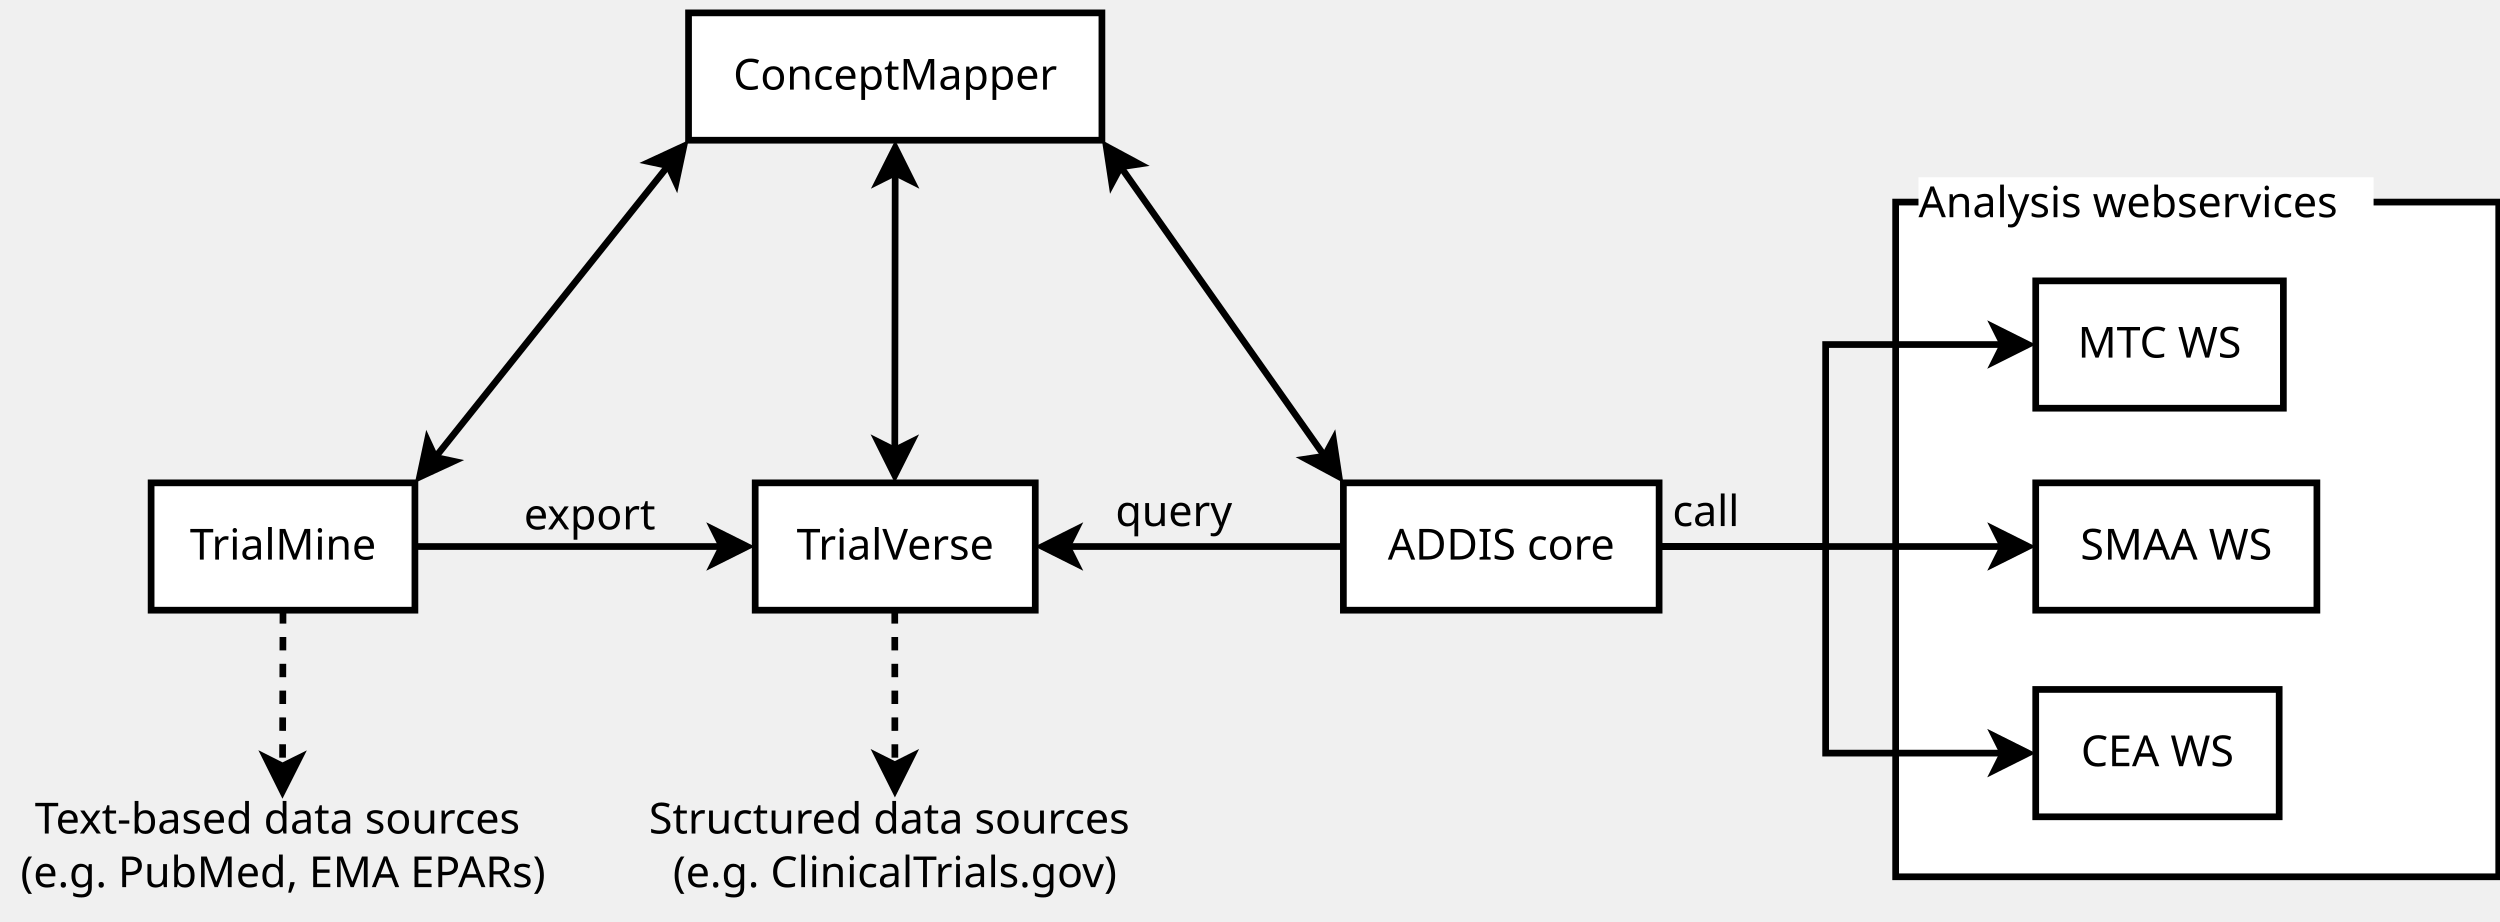
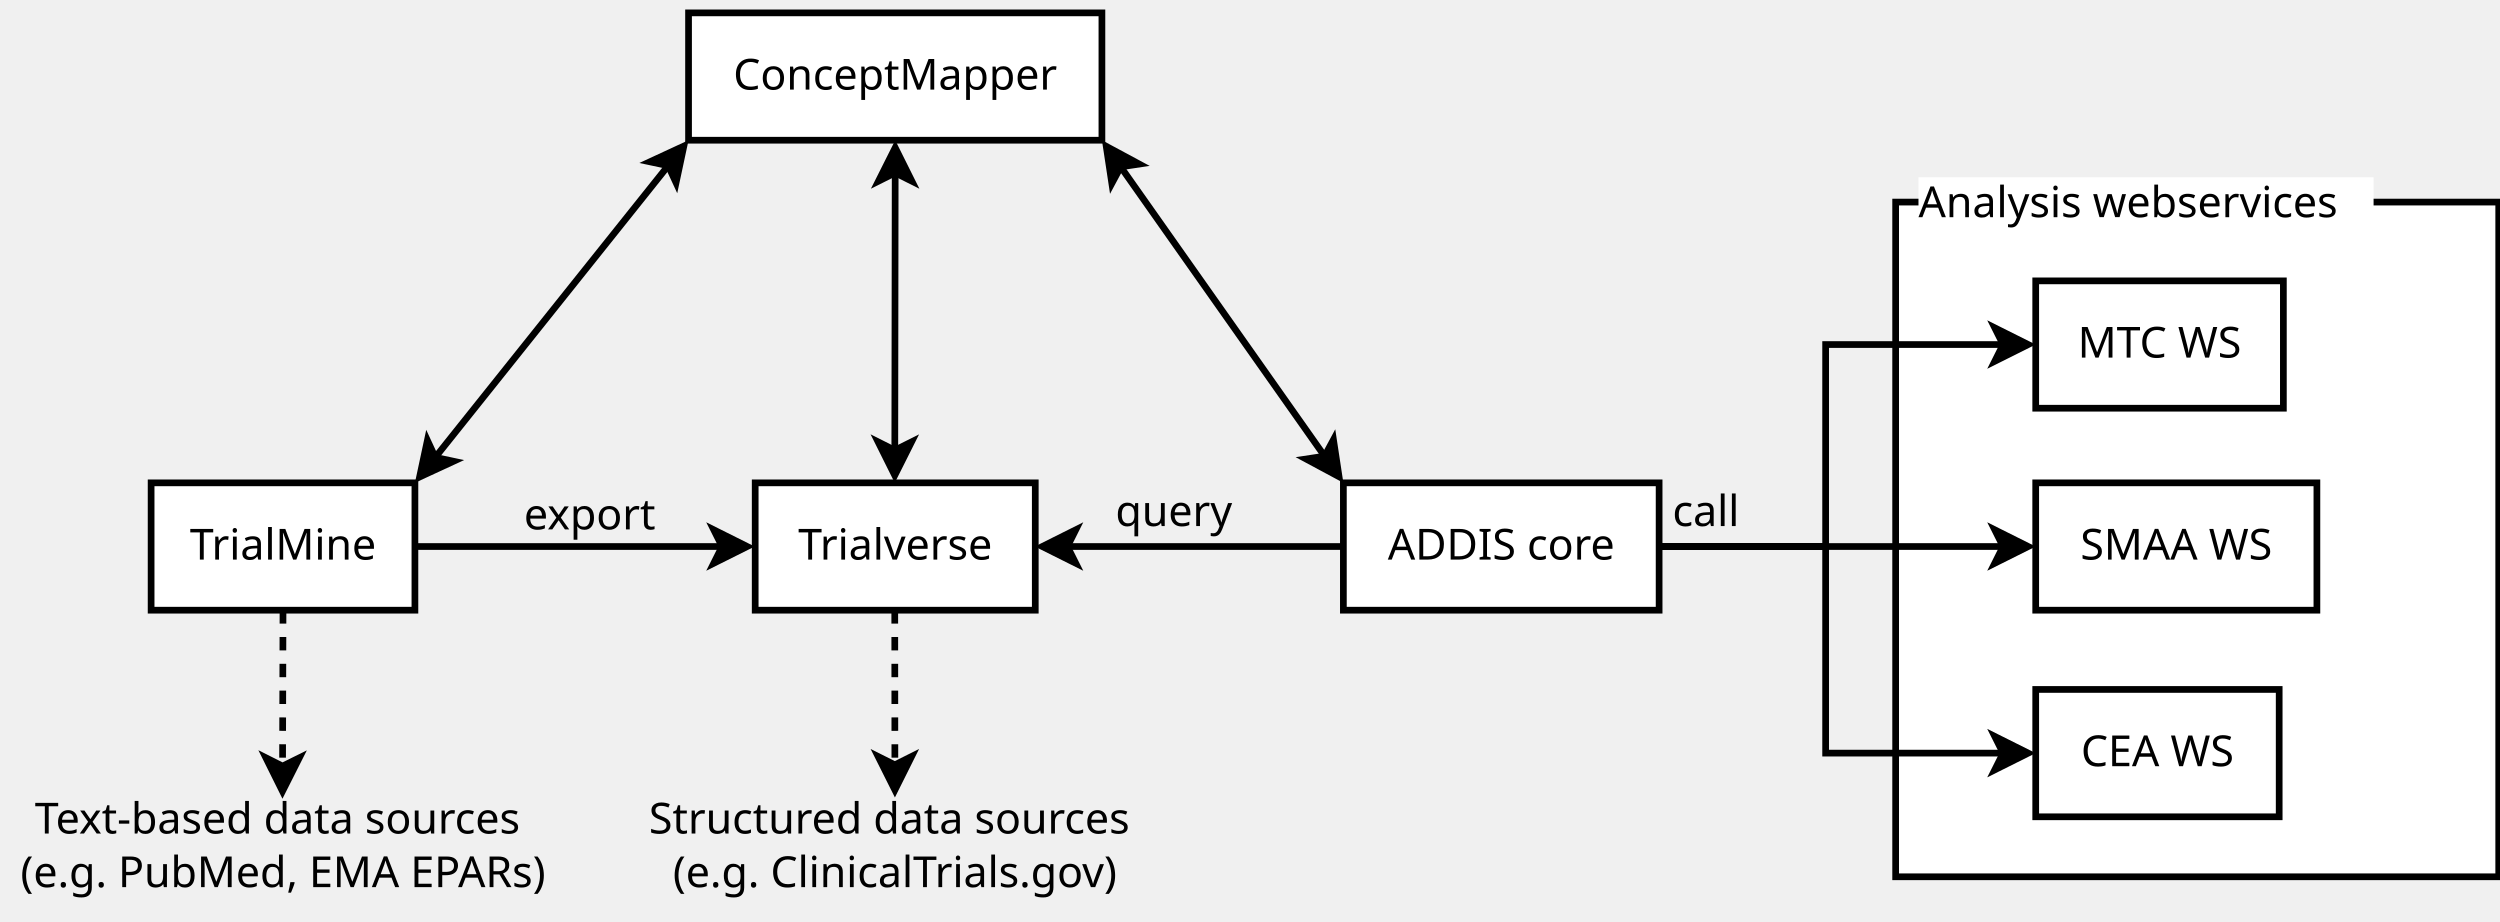
<svg xmlns="http://www.w3.org/2000/svg" width="38cm" height="14cm" viewBox="320 1644 746 270" id="svg3039" version="1.1">
  <defs id="defs3315" />
  <g id="g3041">
    <rect style="fill: #ffffff" x="885.664" y="1701.88" width="179.955" height="201.331" id="rect3043" />
    <rect style="fill: none; fill-opacity:0; stroke-width: 2; stroke: #000000" x="885.664" y="1701.88" width="179.955" height="201.331" id="rect3045" />
  </g>
  <g id="g3047">
    <rect style="fill: #ffffff" x="365.092" y="1785.66" width="78.719" height="38" id="rect3049" />
    <rect style="fill: none; fill-opacity:0; stroke-width: 2; stroke: #000000" x="365.092" y="1785.66" width="78.719" height="38" id="rect3051" />
    <text font-size="12.8" style="fill: #000000;text-anchor:middle;font-family:sans-serif;font-style:normal;font-weight:normal" x="404.451" y="1808.56" id="text3053">
      <tspan x="404.451" y="1808.56" id="tspan3055">TrialMine</tspan>
    </text>
  </g>
  <g id="g3057" transform="translate(0.1434822,0)">
    <rect style="fill:#ffffff" x="545.206" y="1785.66" width="83.575" height="38" id="rect3059" />
    <rect style="fill:none;stroke:#000000;stroke-width:2" x="545.206" y="1785.66" width="83.575" height="38" id="rect3061" />
    <text font-size="12.8" style="font-size:12.8px;font-style:normal;font-weight:normal;text-anchor:middle;fill:#000000;font-family:sans-serif" x="586.994" y="1808.56" id="text3063">
-       <tspan x="586.994" y="1808.56" id="tspan3065">TrialVerse</tspan>
+       <tspan x="586.994" y="1808.56" id="tspan3065">Trialverse</tspan>
    </text>
  </g>
  <text font-size="12.8" style="fill: #000000;text-anchor:start;font-family:sans-serif;font-style:normal;font-weight:normal" x="586.994" y="1804.66" id="text3067">
    <tspan x="586.994" y="1804.66" id="tspan3069" />
  </text>
  <text font-size="12.8" style="fill: #000000;text-anchor:start;font-family:sans-serif;font-style:normal;font-weight:normal" x="476.34" y="1799.55" id="text3071">
    <tspan x="476.34" y="1799.55" id="tspan3073">export</tspan>
  </text>
  <g id="g3075">
    <rect style="fill: #ffffff" x="720.862" y="1785.66" width="94.219" height="38" id="rect3077" />
    <rect style="fill: none; fill-opacity:0; stroke-width: 2; stroke: #000000" x="720.862" y="1785.66" width="94.219" height="38" id="rect3079" />
    <text font-size="12.8" style="fill: #000000;text-anchor:middle;font-family:sans-serif;font-style:normal;font-weight:normal" x="767.971" y="1808.56" id="text3081">
      <tspan x="767.971" y="1808.56" id="tspan3083">ADDIS core</tspan>
    </text>
  </g>
  <g id="g3085">
    <polyline style="fill: none; fill-opacity:0; stroke-width: 2; stroke: #000000" points="815.082,1804.66 864.77,1804.66 864.77,1744.39 917.722,1744.39 " id="polyline3087" />
    <polygon style="fill: #000000" points="925.222,1744.39 915.222,1749.39 917.722,1744.39 915.222,1739.39 " id="polygon3089" />
    <polygon style="fill: none; fill-opacity:0; stroke-width: 2; stroke: #000000" points="925.222,1744.39 915.222,1749.39 917.722,1744.39 915.222,1739.39 " id="polygon3091" />
  </g>
  <g id="g3093">
    <polyline style="fill: none; fill-opacity:0; stroke-width: 2; stroke: #000000" points="815.082,1804.66 864.77,1804.66 864.77,1866.31 917.722,1866.31 " id="polyline3095" />
    <polygon style="fill: #000000" points="925.222,1866.31 915.222,1871.31 917.722,1866.31 915.222,1861.31 " id="polygon3097" />
    <polygon style="fill: none; fill-opacity:0; stroke-width: 2; stroke: #000000" points="925.222,1866.31 915.222,1871.31 917.722,1866.31 915.222,1861.31 " id="polygon3099" />
  </g>
  <g id="g3101">
    <line style="fill: none; fill-opacity:0; stroke-width: 2; stroke: #000000" x1="815.082" y1="1804.66" x2="917.72" y2="1804.66" id="line3103" />
    <polygon style="fill: #000000" points="925.22,1804.66 915.22,1809.66 917.72,1804.66 915.22,1799.66 " id="polygon3105" />
    <polygon style="fill: none; fill-opacity:0; stroke-width: 2; stroke: #000000" points="925.22,1804.66 915.22,1809.66 917.72,1804.66 915.22,1799.66 " id="polygon3107" />
  </g>
  <g id="g3109">
    <line style="fill: none; fill-opacity:0; stroke-width: 2; stroke: #000000" x1="720.862" y1="1804.66" x2="638.516" y2="1804.66" id="line3111" />
    <polygon style="fill: #000000" points="631.016,1804.66 641.016,1799.66 638.516,1804.66 641.016,1809.66 " id="polygon3113" />
    <polygon style="fill: none; fill-opacity:0; stroke-width: 2; stroke: #000000" points="631.016,1804.66 641.016,1799.66 638.516,1804.66 641.016,1809.66 " id="polygon3115" />
  </g>
  <g id="g3117">
    <rect style="fill: #ffffff" x="927.458" y="1725.39" width="73.9" height="38" id="rect3119" />
    <rect style="fill: none; fill-opacity:0; stroke-width: 2; stroke: #000000" x="927.458" y="1725.39" width="73.9" height="38" id="rect3121" />
    <text font-size="12.8" style="fill: #000000;text-anchor:middle;font-family:sans-serif;font-style:normal;font-weight:normal" x="964.408" y="1748.29" id="text3123">
      <tspan x="964.408" y="1748.29" id="tspan3125">MTC WS</tspan>
    </text>
  </g>
  <g id="g3127">
    <rect style="fill: #ffffff" x="927.456" y="1785.66" width="83.906" height="38" id="rect3129" />
    <rect style="fill: none; fill-opacity:0; stroke-width: 2; stroke: #000000" x="927.456" y="1785.66" width="83.906" height="38" id="rect3131" />
    <text font-size="12.8" style="fill: #000000;text-anchor:middle;font-family:sans-serif;font-style:normal;font-weight:normal" x="969.409" y="1808.56" id="text3133">
      <tspan x="969.409" y="1808.56" id="tspan3135">SMAA WS</tspan>
    </text>
  </g>
  <g id="g3137">
    <rect style="fill: #ffffff" x="927.458" y="1847.31" width="72.65" height="38" id="rect3139" />
    <rect style="fill: none; fill-opacity:0; stroke-width: 2; stroke: #000000" x="927.458" y="1847.31" width="72.65" height="38" id="rect3141" />
    <text font-size="12.8" style="fill: #000000;text-anchor:middle;font-family:sans-serif;font-style:normal;font-weight:normal" x="963.783" y="1870.21" id="text3143">
      <tspan x="963.783" y="1870.21" id="tspan3145">CEA WS</tspan>
    </text>
  </g>
  <text font-size="12.8" style="fill: #000000;text-anchor:start;font-family:sans-serif;font-style:normal;font-weight:normal" x="964.408" y="1744.39" id="text3147">
    <tspan x="964.408" y="1744.39" id="tspan3149" />
  </text>
  <text font-size="12.8" style="fill: #000000;text-anchor:start;font-family:sans-serif;font-style:normal;font-weight:normal" x="964.408" y="1744.39" id="text3151">
    <tspan x="964.408" y="1744.39" id="tspan3153" />
  </text>
  <text font-size="12.8" style="fill: #000000;text-anchor:start;font-family:sans-serif;font-style:normal;font-weight:normal" x="964.408" y="1744.39" id="text3155">
    <tspan x="964.408" y="1744.39" id="tspan3157" />
  </text>
  <text font-size="12.8" style="fill: #000000;text-anchor:start;font-family:sans-serif;font-style:normal;font-weight:normal" x="652.856" y="1798.55" id="text3159">
    <tspan x="652.856" y="1798.55" id="tspan3161">query</tspan>
  </text>
  <text font-size="12.8" style="fill: #000000;text-anchor:start;font-family:sans-serif;font-style:normal;font-weight:normal" x="819.074" y="1798.55" id="text3163">
    <tspan x="819.074" y="1798.55" id="tspan3165">call</tspan>
  </text>
  <text font-size="12.8" style="fill: #000000;text-anchor:start;font-family:sans-serif;font-style:normal;font-weight:normal" x="586.488" y="1914.99" id="text3167">
    <tspan x="586.488" y="1914.99" id="tspan3169" />
  </text>
  <text font-size="12.8" style="fill: #000000;text-anchor:start;font-family:sans-serif;font-style:normal;font-weight:normal" x="586.488" y="1804.66" id="text3171">
    <tspan x="586.488" y="1804.66" id="tspan3173" />
  </text>
  <text font-size="12.8" style="fill: #000000;text-anchor:start;font-family:sans-serif;font-style:normal;font-weight:normal" x="404.45" y="1804.66" id="text3175">
    <tspan x="404.45" y="1804.66" id="tspan3177" />
  </text>
  <text font-size="12.8" style="fill: #000000;text-anchor:start;font-family:sans-serif;font-style:normal;font-weight:normal" x="815.754" y="1692.88" id="text3179">
    <tspan x="815.754" y="1692.88" id="tspan3181" />
  </text>
  <g id="g3183">
    <rect style="fill: #ffffff" x="525.462" y="1645.42" width="123.35" height="38" id="rect3185" />
    <rect style="fill: none; fill-opacity:0; stroke-width: 2; stroke: #000000" x="525.462" y="1645.42" width="123.35" height="38" id="rect3187" />
    <text font-size="12.8" style="fill: #000000;text-anchor:middle;font-family:sans-serif;font-style:normal;font-weight:normal" x="587.137" y="1668.32" id="text3189">
      <tspan x="587.137" y="1668.32" id="tspan3191">ConceptMapper</tspan>
    </text>
  </g>
  <g id="g3193">
    <rect style="fill: #ffffff" x="892.476" y="1694.48" width="135.8" height="14.95" id="rect3195" />
    <text font-size="12.8" style="fill: #000000;text-anchor:start;font-family:sans-serif;font-style:normal;font-weight:normal" x="892.476" y="1706.38" id="text3197">
      <tspan x="892.476" y="1706.38" id="tspan3199">Analysis webservices</tspan>
    </text>
  </g>
  <text font-size="12.8" style="fill: #000000;text-anchor:start;font-family:sans-serif;font-style:normal;font-weight:normal" x="1032.82" y="1701.04" id="text3201">
    <tspan x="1032.82" y="1701.04" id="tspan3203" />
  </text>
  <g id="g3205">
    <line style="fill: none; fill-opacity:0; stroke-width: 2; stroke: #000000" x1="587.008" y1="1775.93" x2="587.122" y2="1693.15" id="line3207" />
    <polygon style="fill: #000000" points="586.997,1783.43 582.011,1773.42 587.008,1775.93 592.011,1773.43 " id="polygon3209" />
    <polygon style="fill: none; fill-opacity:0; stroke-width: 2; stroke: #000000" points="586.997,1783.43 582.011,1773.42 587.008,1775.93 592.011,1773.43 " id="polygon3211" />
    <polygon style="fill: #000000" points="587.133,1685.65 592.119,1695.66 587.122,1693.15 582.119,1695.65 " id="polygon3213" />
    <polygon style="fill: none; fill-opacity:0; stroke-width: 2; stroke: #000000" points="587.133,1685.65 592.119,1695.66 587.122,1693.15 582.119,1695.65 " id="polygon3215" />
  </g>
  <g id="g3217">
    <line style="fill: none; fill-opacity:0; stroke-width: 2; stroke: #000000" x1="654.42" y1="1691.37" x2="715.254" y2="1777.7" id="line3219" />
    <polygon style="fill: #000000" points="650.1,1685.24 659.947,1690.54 654.42,1691.37 651.773,1696.3 " id="polygon3221" />
    <polygon style="fill: none; fill-opacity:0; stroke-width: 2; stroke: #000000" points="650.1,1685.24 659.947,1690.54 654.42,1691.37 651.773,1696.3 " id="polygon3223" />
    <polygon style="fill: #000000" points="719.574,1783.83 709.727,1778.54 715.254,1777.7 717.901,1772.78 " id="polygon3225" />
    <polygon style="fill: none; fill-opacity:0; stroke-width: 2; stroke: #000000" points="719.574,1783.83 709.727,1778.54 715.254,1777.7 717.901,1772.78 " id="polygon3227" />
  </g>
  <text font-size="12.8" style="fill: #000000;text-anchor:start;font-family:sans-serif;font-style:normal;font-weight:normal" x="972.574" y="1926.62" id="text3229">
    <tspan x="972.574" y="1926.62" id="tspan3231" />
  </text>
  <text font-size="12.8" style="fill: #000000;text-anchor:start;font-family:sans-serif;font-style:normal;font-weight:normal" x="404.45" y="1804.66" id="text3233">
    <tspan x="404.45" y="1804.66" id="tspan3235" />
  </text>
  <text font-size="12.8" style="fill: #000000;text-anchor:start;font-family:sans-serif;font-style:normal;font-weight:normal" x="404.45" y="1804.66" id="text3237">
    <tspan x="404.45" y="1804.66" id="tspan3239" />
  </text>
  <g id="g3241">
    <line style="fill: none; fill-opacity:0; stroke-width: 2; stroke: #000000" x1="449.886" y1="1778.05" x2="519.386" y2="1691.02" id="line3243" />
    <polygon style="fill: #000000" points="445.205,1783.91 447.539,1772.98 449.886,1778.05 455.353,1779.22 " id="polygon3245" />
    <polygon style="fill: none; fill-opacity:0; stroke-width: 2; stroke: #000000" points="445.205,1783.91 447.539,1772.98 449.886,1778.05 455.353,1779.22 " id="polygon3247" />
    <polygon style="fill: #000000" points="524.067,1685.16 521.733,1696.1 519.386,1691.02 513.919,1689.86 " id="polygon3249" />
    <polygon style="fill: none; fill-opacity:0; stroke-width: 2; stroke: #000000" points="524.067,1685.16 521.733,1696.1 519.386,1691.02 513.919,1689.86 " id="polygon3251" />
  </g>
  <text font-size="12.8" style="fill: #000000;text-anchor:start;font-family:sans-serif;font-style:normal;font-weight:normal" x="404.45" y="1804.66" id="text3253">
    <tspan x="404.45" y="1804.66" id="tspan3255" />
  </text>
  <text font-size="12.8" style="fill: #000000;text-anchor:start;font-family:sans-serif;font-style:normal;font-weight:normal" x="404.45" y="1804.66" id="text3257">
    <tspan x="404.45" y="1804.66" id="tspan3259" />
  </text>
  <text font-size="12.8" style="fill: #000000;text-anchor:start;font-family:sans-serif;font-style:normal;font-weight:normal" x="404.45" y="1804.66" id="text3261">
    <tspan x="404.45" y="1804.66" id="tspan3263" />
  </text>
  <g id="g3265">
    <line style="fill: none; fill-opacity:0; stroke-width: 2; stroke: #000000" x1="443.81" y1="1804.66" x2="535.47" y2="1804.66" id="line3267" />
    <polygon style="fill: #000000" points="542.97,1804.66 532.97,1809.66 535.47,1804.66 532.97,1799.66 " id="polygon3269" />
    <polygon style="fill: none; fill-opacity:0; stroke-width: 2; stroke: #000000" points="542.97,1804.66 532.97,1809.66 535.47,1804.66 532.97,1799.66 " id="polygon3271" />
  </g>
  <text font-size="12.8" style="fill: #000000;text-anchor:start;font-family:sans-serif;font-style:normal;font-weight:normal" x="767.972" y="1804.66" id="text3273">
    <tspan x="767.972" y="1804.66" id="tspan3275" />
  </text>
  <g id="g3277">
    <line style="fill: none; fill-opacity:0; stroke-width: 2; stroke-dasharray: 4; stroke: #000000" x1="404.45" y1="1823.66" x2="404.314" y2="1870.19" id="line3279" />
    <polygon style="fill: #000000" points="404.293,1877.69 399.322,1867.68 404.314,1870.19 409.322,1867.71 " id="polygon3281" />
    <polygon style="fill: none; fill-opacity:0; stroke-width: 2; stroke: #000000" points="404.293,1877.69 399.322,1867.68 404.314,1870.19 409.322,1867.71 " id="polygon3283" />
  </g>
  <g id="g3285">
    <line style="fill: none; fill-opacity:0; stroke-width: 2; stroke-dasharray: 4; stroke: #000000" x1="586.994" y1="1823.66" x2="587.03" y2="1869.81" id="line3287" />
    <polygon style="fill: #000000" points="587.036,1877.31 582.028,1867.31 587.03,1869.81 592.028,1867.3 " id="polygon3289" />
    <polygon style="fill: none; fill-opacity:0; stroke-width: 2; stroke: #000000" points="587.036,1877.31 582.028,1867.31 587.03,1869.81 592.028,1867.3 " id="polygon3291" />
  </g>
  <text font-size="12.8" style="font-size:12.8px;font-style:normal;font-weight:normal;text-anchor:middle;fill:#000000;font-family:sans-serif" x="404.455" y="1890.3" id="text3293">
    <tspan x="404.455" y="1890.3" id="tspan3295">Text-based data sources</tspan>
    <tspan x="404.455" y="1906.3" id="tspan3297">(e.g. PubMed, EMA EPARs)</tspan>
  </text>
  <text font-size="12.8" style="font-size:12.8px;font-style:normal;font-weight:normal;text-anchor:middle;fill:#000000;font-family:sans-serif" x="587.031" y="1890.3" id="text3299">
    <tspan x="587.031" y="1890.3" id="tspan3301">Structured data sources</tspan>
    <tspan x="587.031" y="1906.3" id="tspan3303">(e.g. ClinicalTrials.gov)</tspan>
  </text>
  <text font-size="12.8" style="fill: #000000;text-anchor:start;font-family:sans-serif;font-style:normal;font-weight:normal" x="597.626" y="1904.09" id="text3305">
    <tspan x="597.626" y="1904.09" id="tspan3307" />
  </text>
  <text font-size="12.8" style="fill: #000000;text-anchor:start;font-family:sans-serif;font-style:normal;font-weight:normal" x="473.53" y="1903.74" id="text3309">
    <tspan x="473.53" y="1903.74" id="tspan3311" />
  </text>
</svg>
